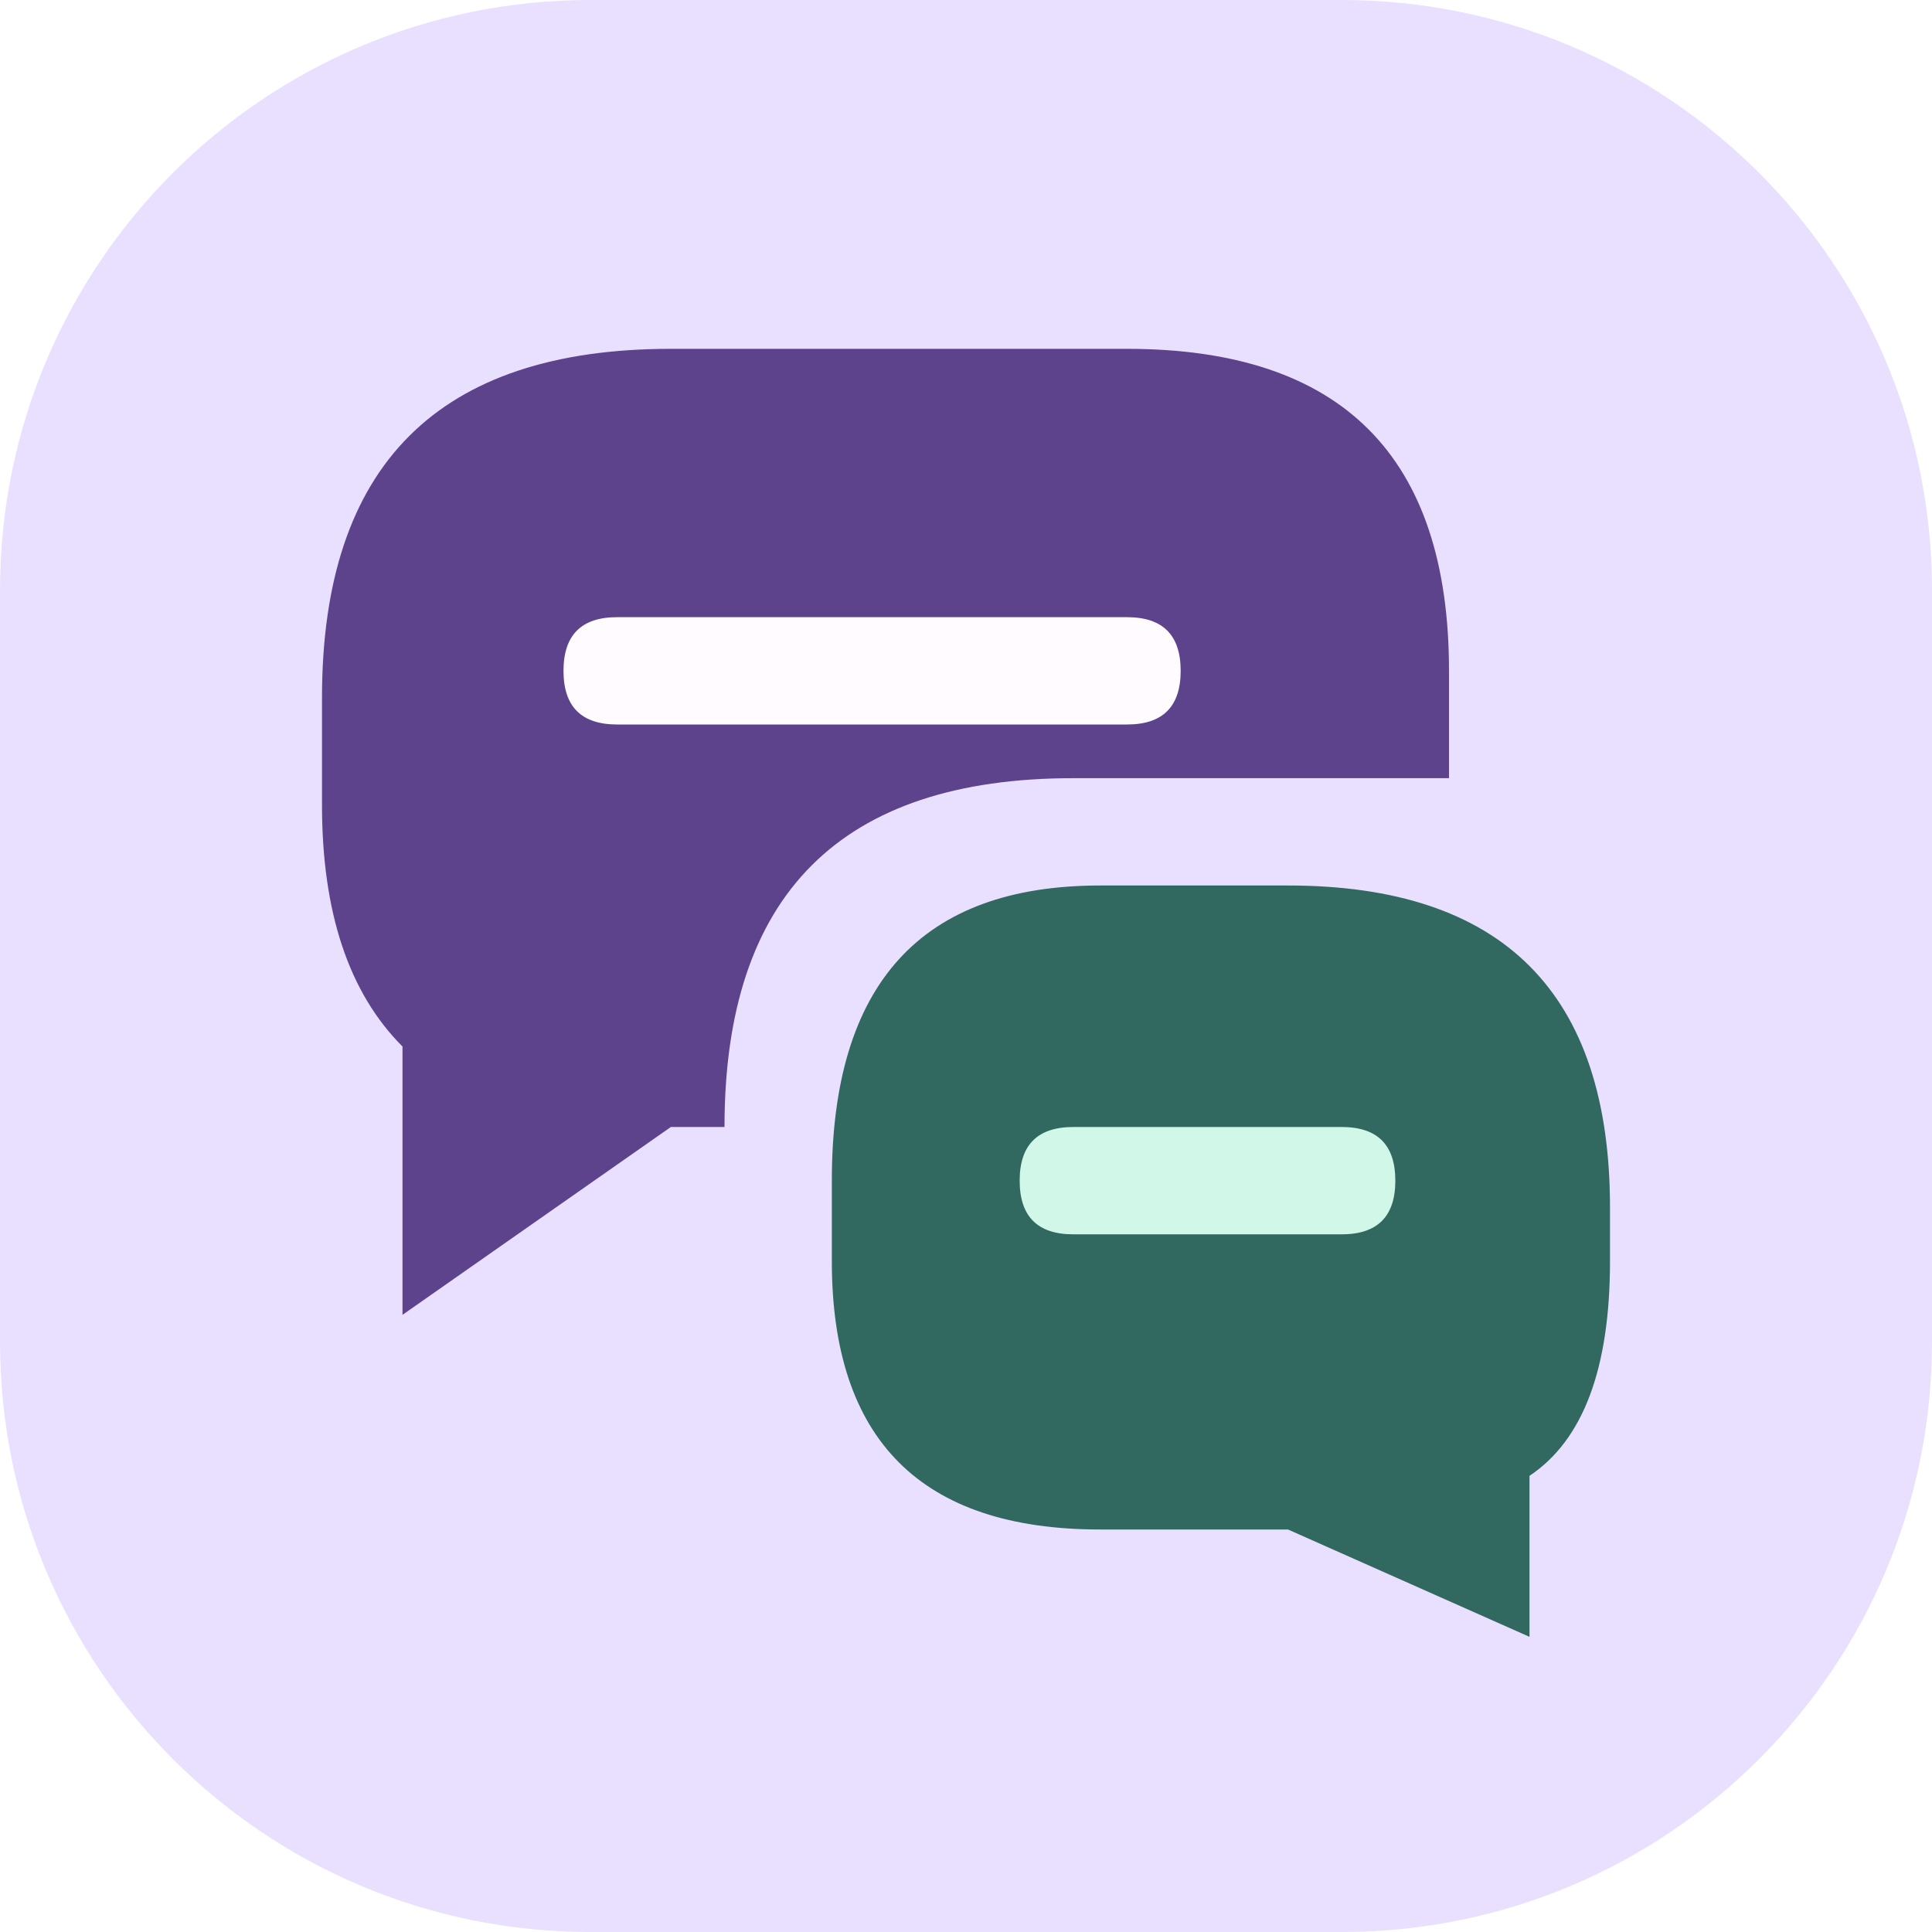
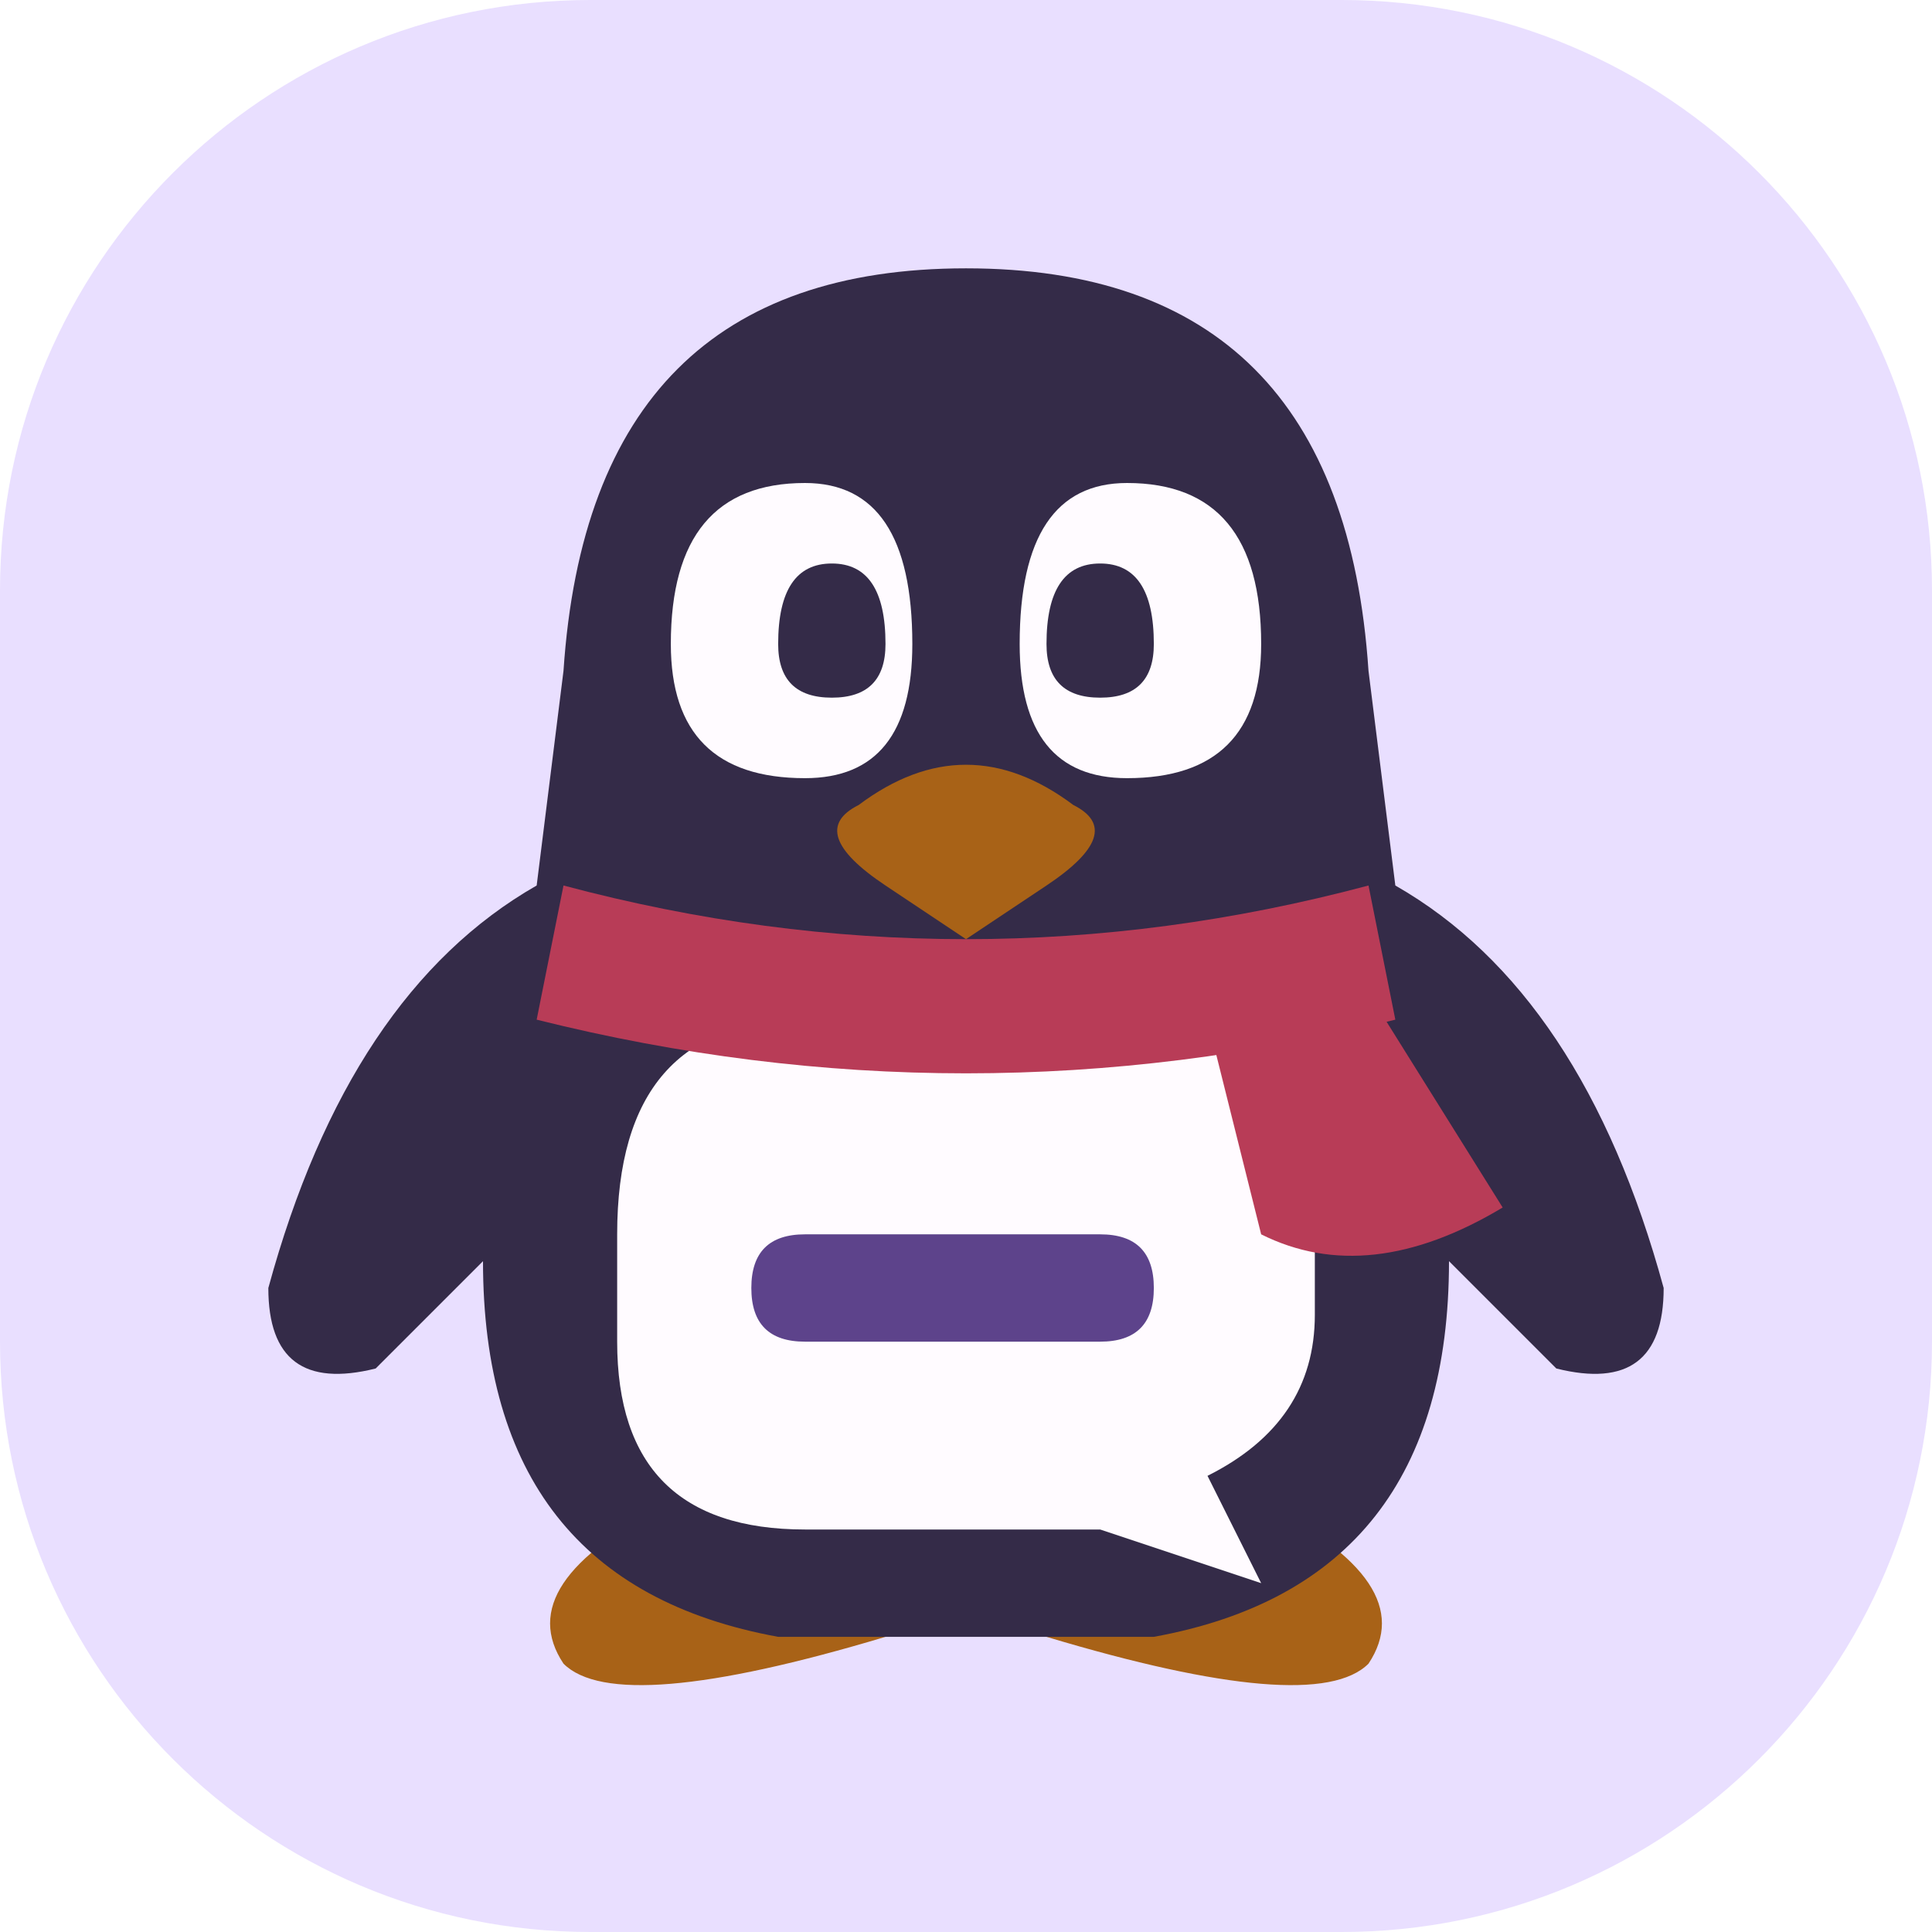
<svg xmlns="http://www.w3.org/2000/svg" width="512" height="512" viewBox="18 18 72 72" role="img" aria-labelledby="title desc">
  <defs>
    <clipPath id="mask">
      <rect x="18" y="18" width="72" height="72" rx="22" />
    </clipPath>
  </defs>
  <g clip-path="url(#mask)">
    <g id="background">
      <path fill="#E9DFFF" d="M0 0H108V108H0Z" />
    </g>
    <g id="foreground">
-       <path fill="#5D438B" d="M43 31H60Q72 31 72 43V47H58Q45 47 45 60H43L33 67V57Q30 54 30 48V44Q30 31 43 31Z" />
-       <path fill="#FFFBFF" d="M41 41H60Q62 41 62 43Q62 45 60 45H41Q39 45 39 43Q39 41 41 41Z" />
-       <path fill="#316960" d="M59 51H66Q78 51 78 63V65Q78 71 75 73V79L66 75H59Q49 75 49 65V62Q49 51 59 51Z" />
-       <path fill="#D1F7E8" d="M58 60H68Q70 60 70 62Q70 64 68 64H58Q56 64 56 62Q56 60 58 60Z" />
+       <path fill="#A86217" d="M43 74Q37 77 39 80Q41 82 51 79L52 75Z M58 75L57 79Q67 82 69 80Q71 77 65 74Z" />
+       <path fill="#342B48" d="M54 28Q68 28 69 43L70 51Q77 55 80 66Q80 70 76 69L72 65Q72 77 61 79H47Q36 77 36 65L32 69Q28 70 28 66Q31 55 38 51L39 43Q40 28 54 28Z" />
+       <path fill="#FFFBFF" d="M48 36Q43 36 43 42Q43 47 48 47Q52 47 52 42Q52 36 48 36Z M60 36Q56 36 56 42Q56 47 60 47Q65 47 65 42Q65 36 60 36Z" />
+       <path fill="#342B48" d="M49 39Q47 39 47 42Q47 44 49 44Q51 44 51 42Q51 39 49 39Z M59 39Q57 39 57 42Q57 44 59 44Q61 44 61 42Q61 39 59 39Z" />
+       <path fill="#A86217" d="M50 48Q54 45 58 48Q60 49 57 51L54 53L51 51Q48 49 50 48Z" />
+       <path fill="#FFFBFF" d="M48 56H60Q67 56 67 64V67Q67 71 63 73L65 77L59 75H48Q41 75 41 68V64Q41 56 48 56Z" />
+       <path fill="#B83C57" d="M39 51Q54 55 69 51L70 56Q54 60 38 56Z M63 56L69 55L74 63Q69 66 65 64Z" />
+       <path fill="#5D438B" d="M48 64H59Q61 64 61 66Q61 68 59 68H48Q46 68 46 66Q46 64 48 64Z" />
    </g>
  </g>
</svg>
